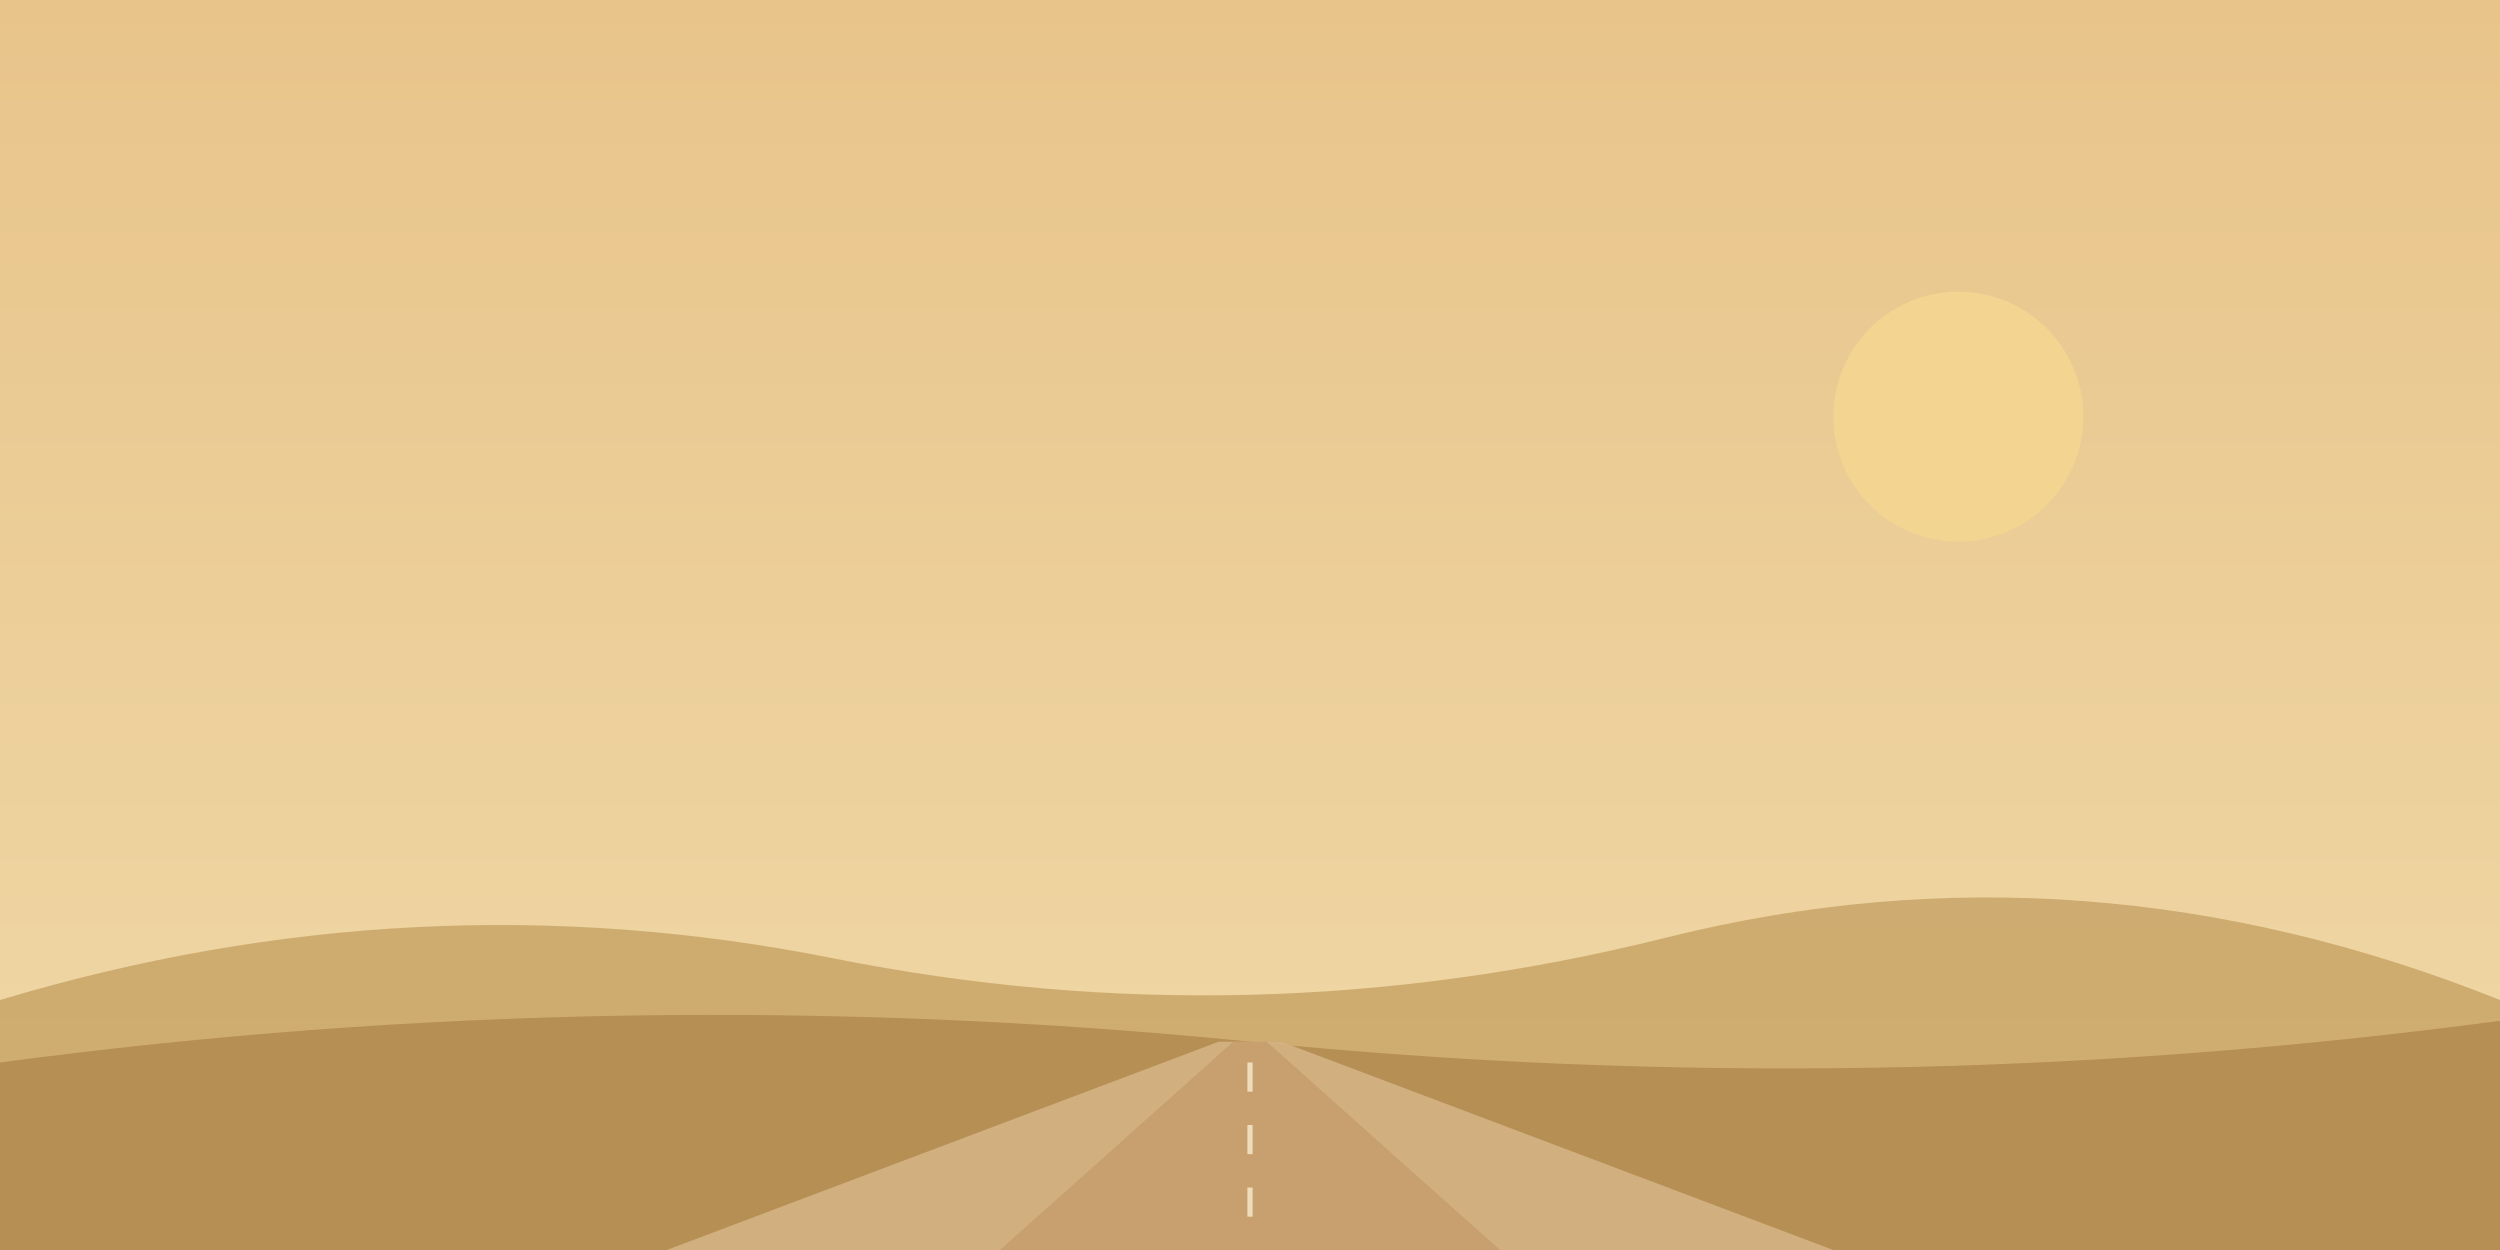
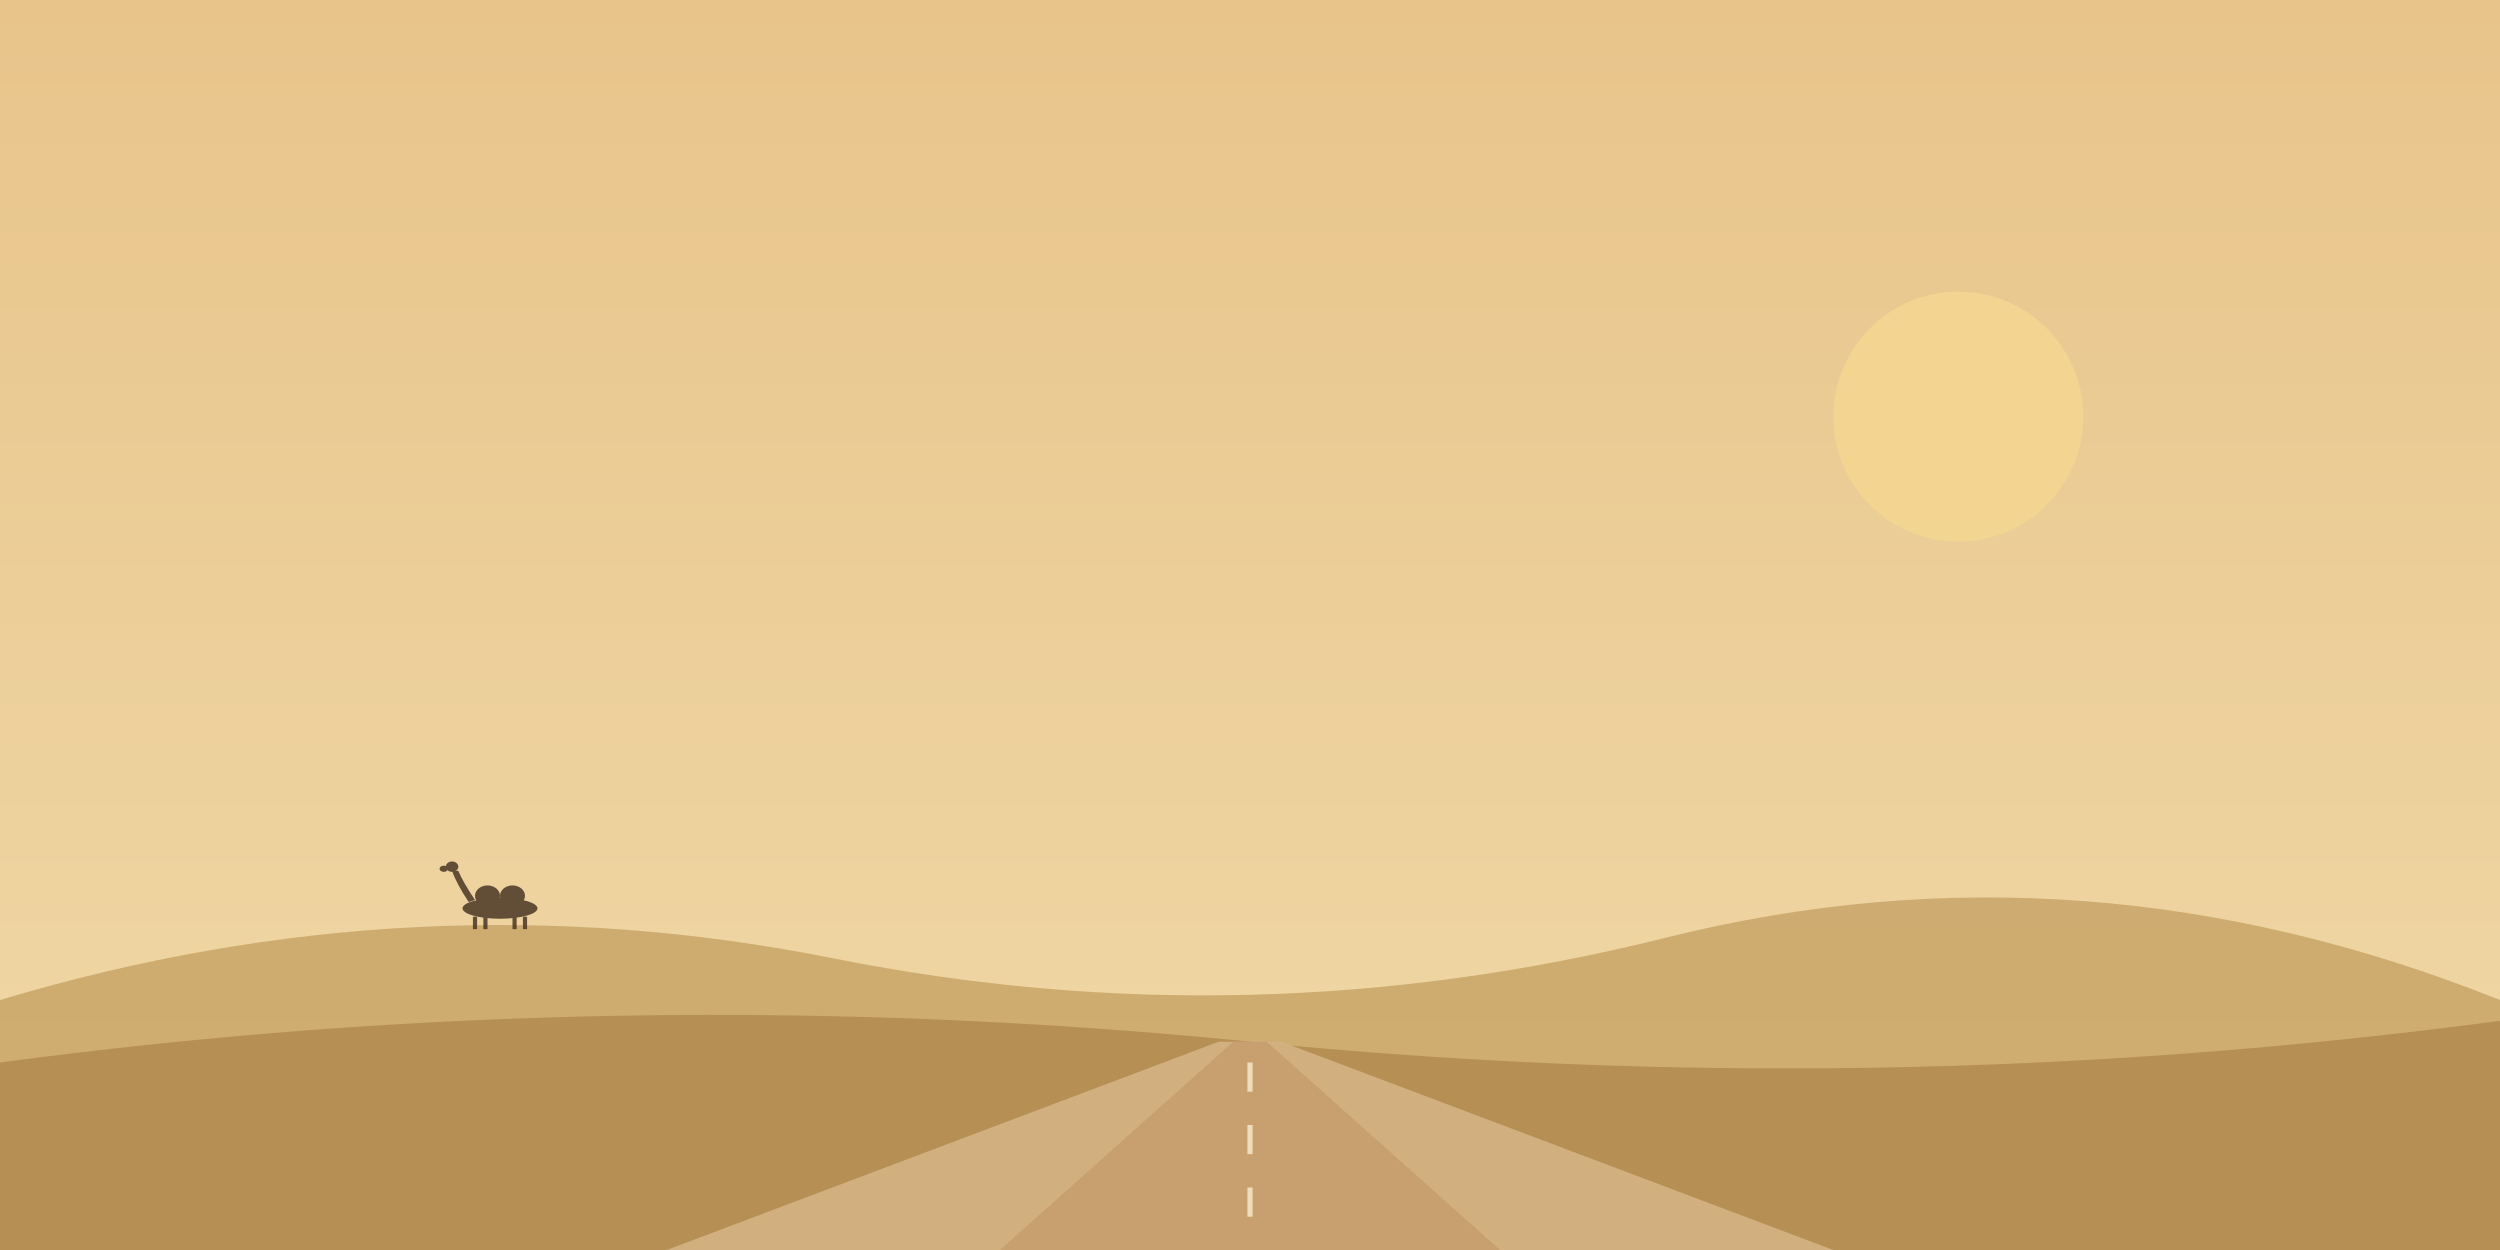
<svg xmlns="http://www.w3.org/2000/svg" viewBox="0 0 1200 600" preserveAspectRatio="xMidYMax slice">
  <defs>
    <linearGradient id="dsky" x1="0" y1="0" x2="0" y2="1">
      <stop offset="0" stop-color="#e8c48a" />
      <stop offset="1" stop-color="#f0d9a8" />
    </linearGradient>
    <style>
      .road-stripe { animation: road-flow 1.4s linear infinite; }
      @keyframes road-flow { to { stroke-dashoffset: -30; } }
    </style>
  </defs>
  <rect width="1200" height="600" fill="url(#dsky)" />
  <circle cx="940" cy="200" r="60" fill="#f4d690" opacity="0.85" />
  <path d="M0 480 Q200 420 400 460 T800 450 T1200 480 L1200 600 L0 600 Z" fill="#c9a567" opacity="0.85" />
+   <g fill="#4a3725" opacity="0.85">
+     <ellipse cx="240" cy="436" rx="18" ry="5" />
+     <ellipse cx="234" cy="430" rx="6" ry="5" />
+     <ellipse cx="246" cy="430" rx="6" ry="5" />
+     <path d="M 225 433 Q 219 424 217 418 L 220 418 Q 222 423 228 432 Z" />
+     <ellipse cx="217" cy="416" rx="3" ry="2.5" />
+     <ellipse cx="213" cy="417" rx="2" ry="1.5" />
+     <rect x="227" y="440" width="2" height="6" />
+     <rect x="232" y="440" width="2" height="6" />
+     <rect x="246" y="440" width="2" height="6" />
+     <rect x="251" y="440" width="2" height="6" />
+   </g>
  <path d="M0 510 Q300 470 600 500 T1200 490 L1200 600 L0 600 Z" fill="#b08a4e" opacity="0.85" />
  <polygon points="585,500 615,500 880,600 320,600" fill="#d4b283" opacity="0.9" />
  <polygon points="592,500 608,500 720,600 480,600" fill="#c49968" opacity="0.7" />
  <line class="road-stripe" x1="600" y1="510" x2="600" y2="600" stroke="#f4e8c8" stroke-width="2.5" stroke-dasharray="14,16" opacity="0.85" />
</svg>
